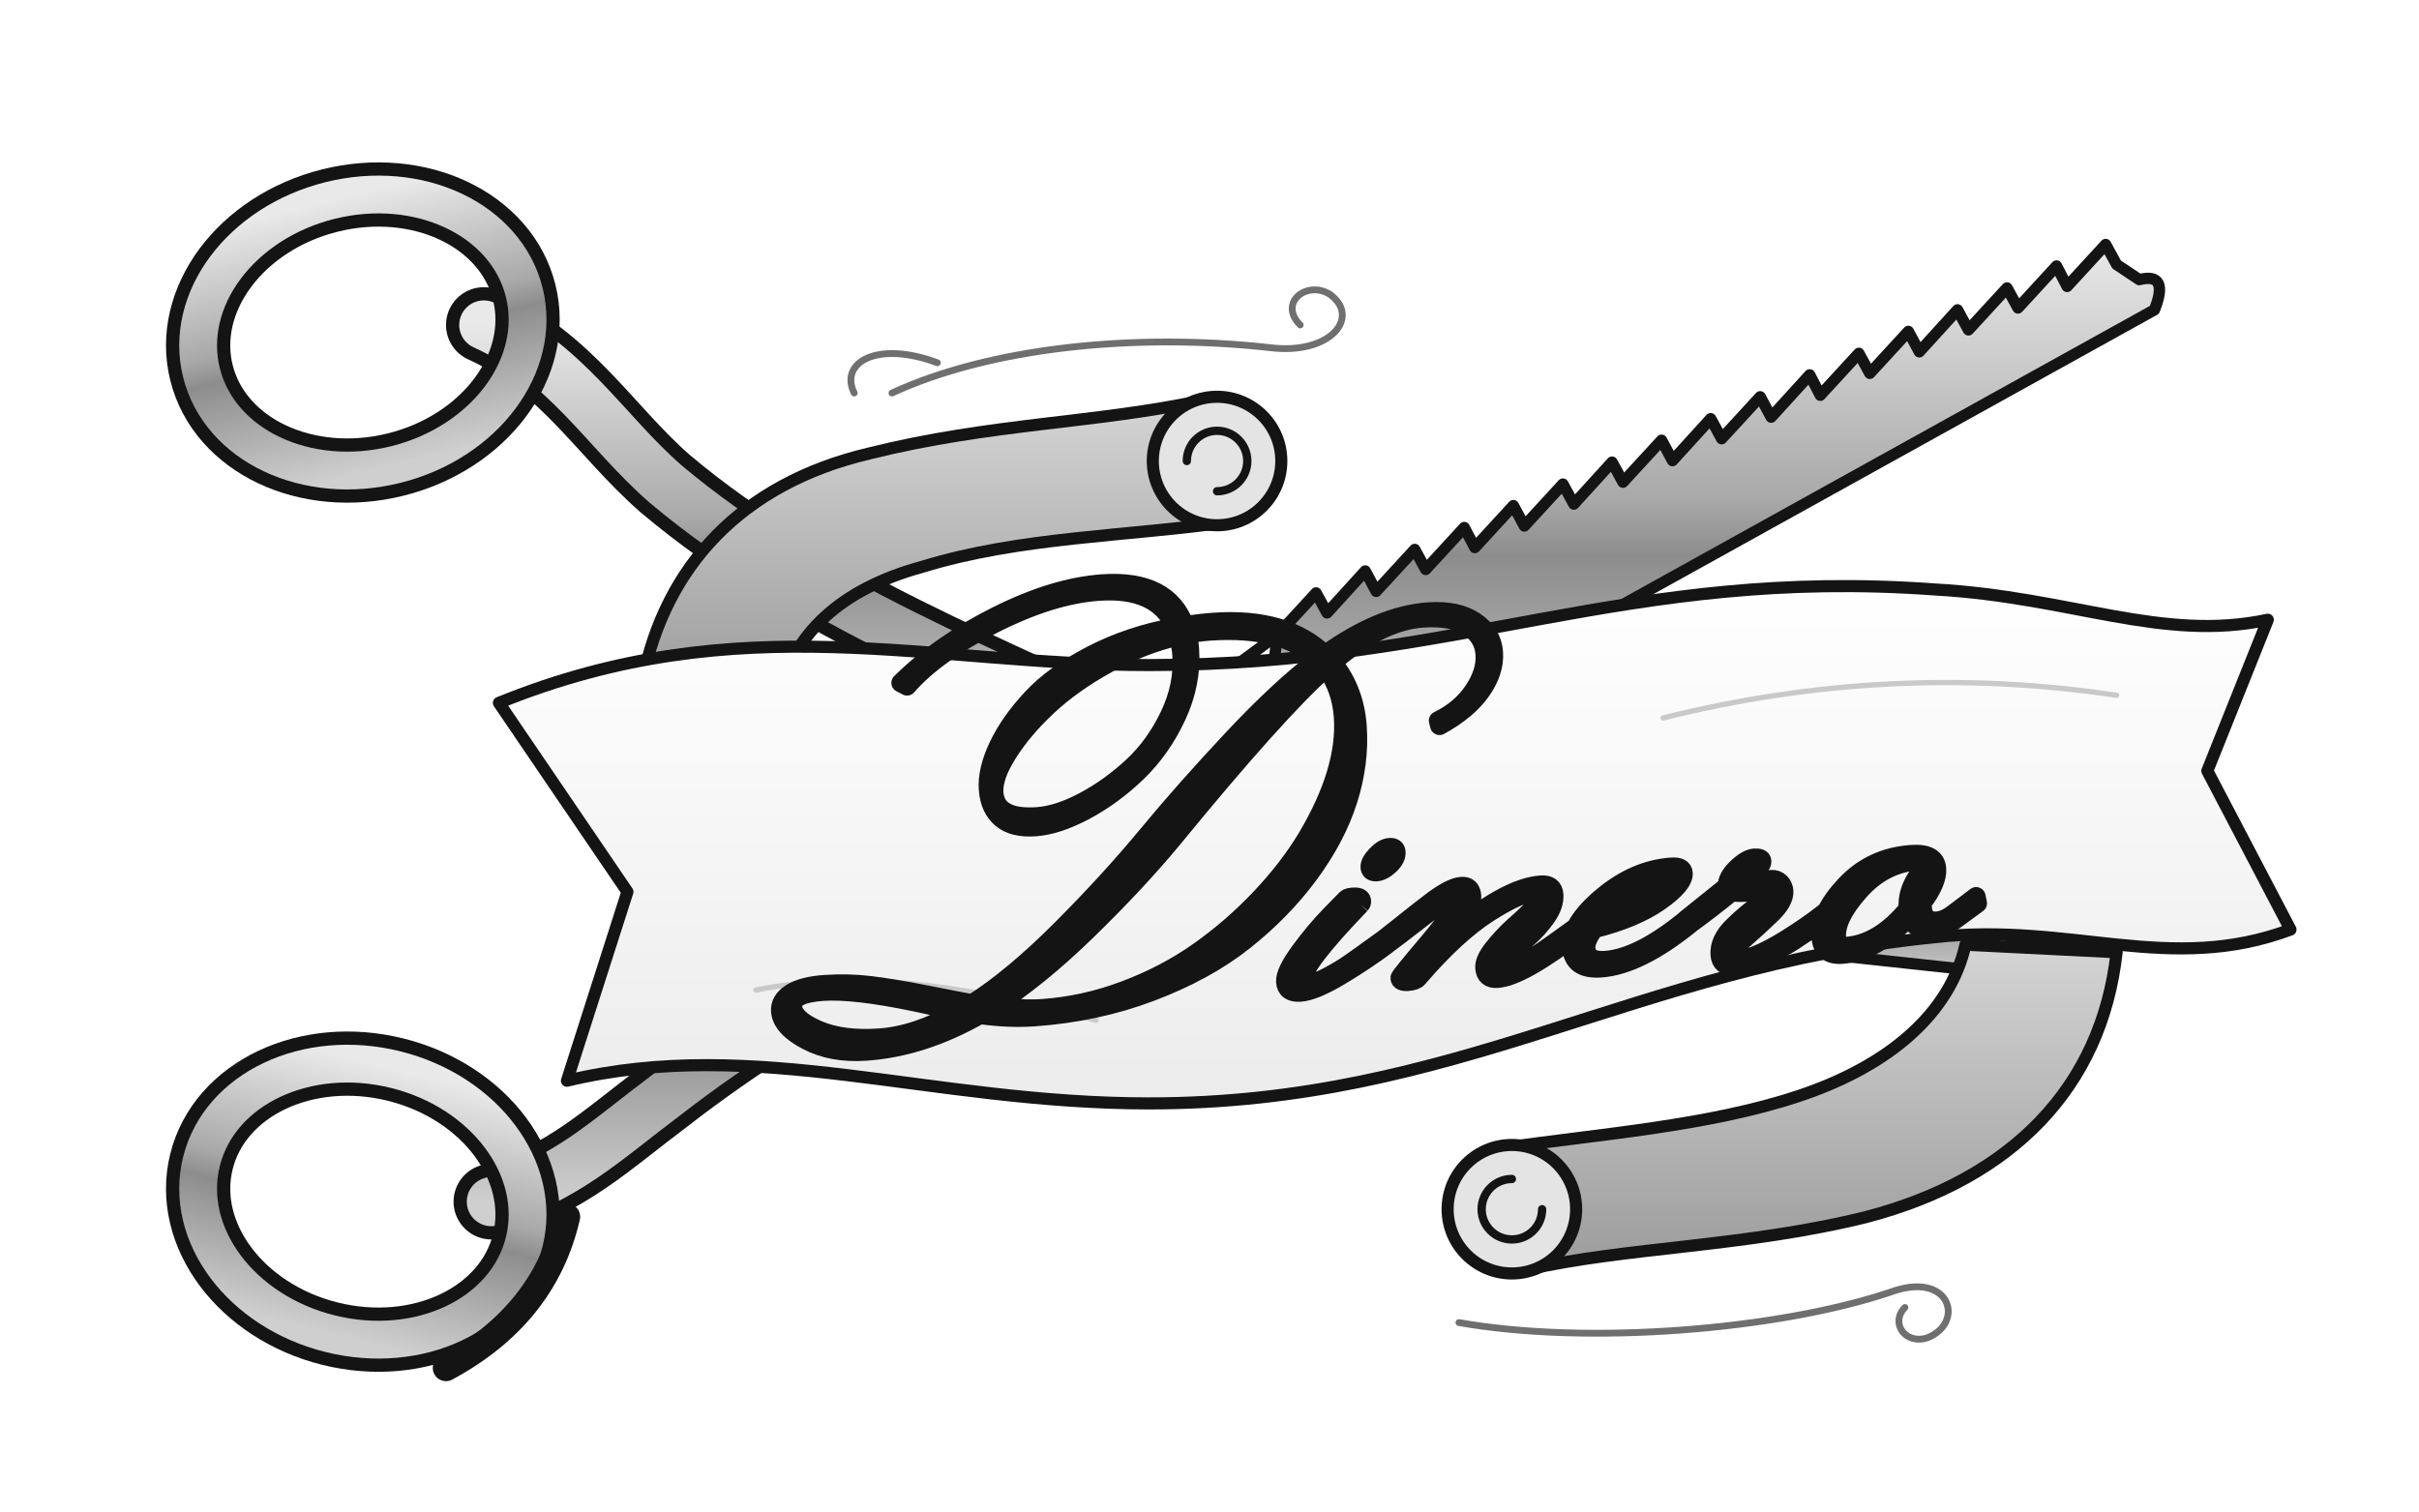
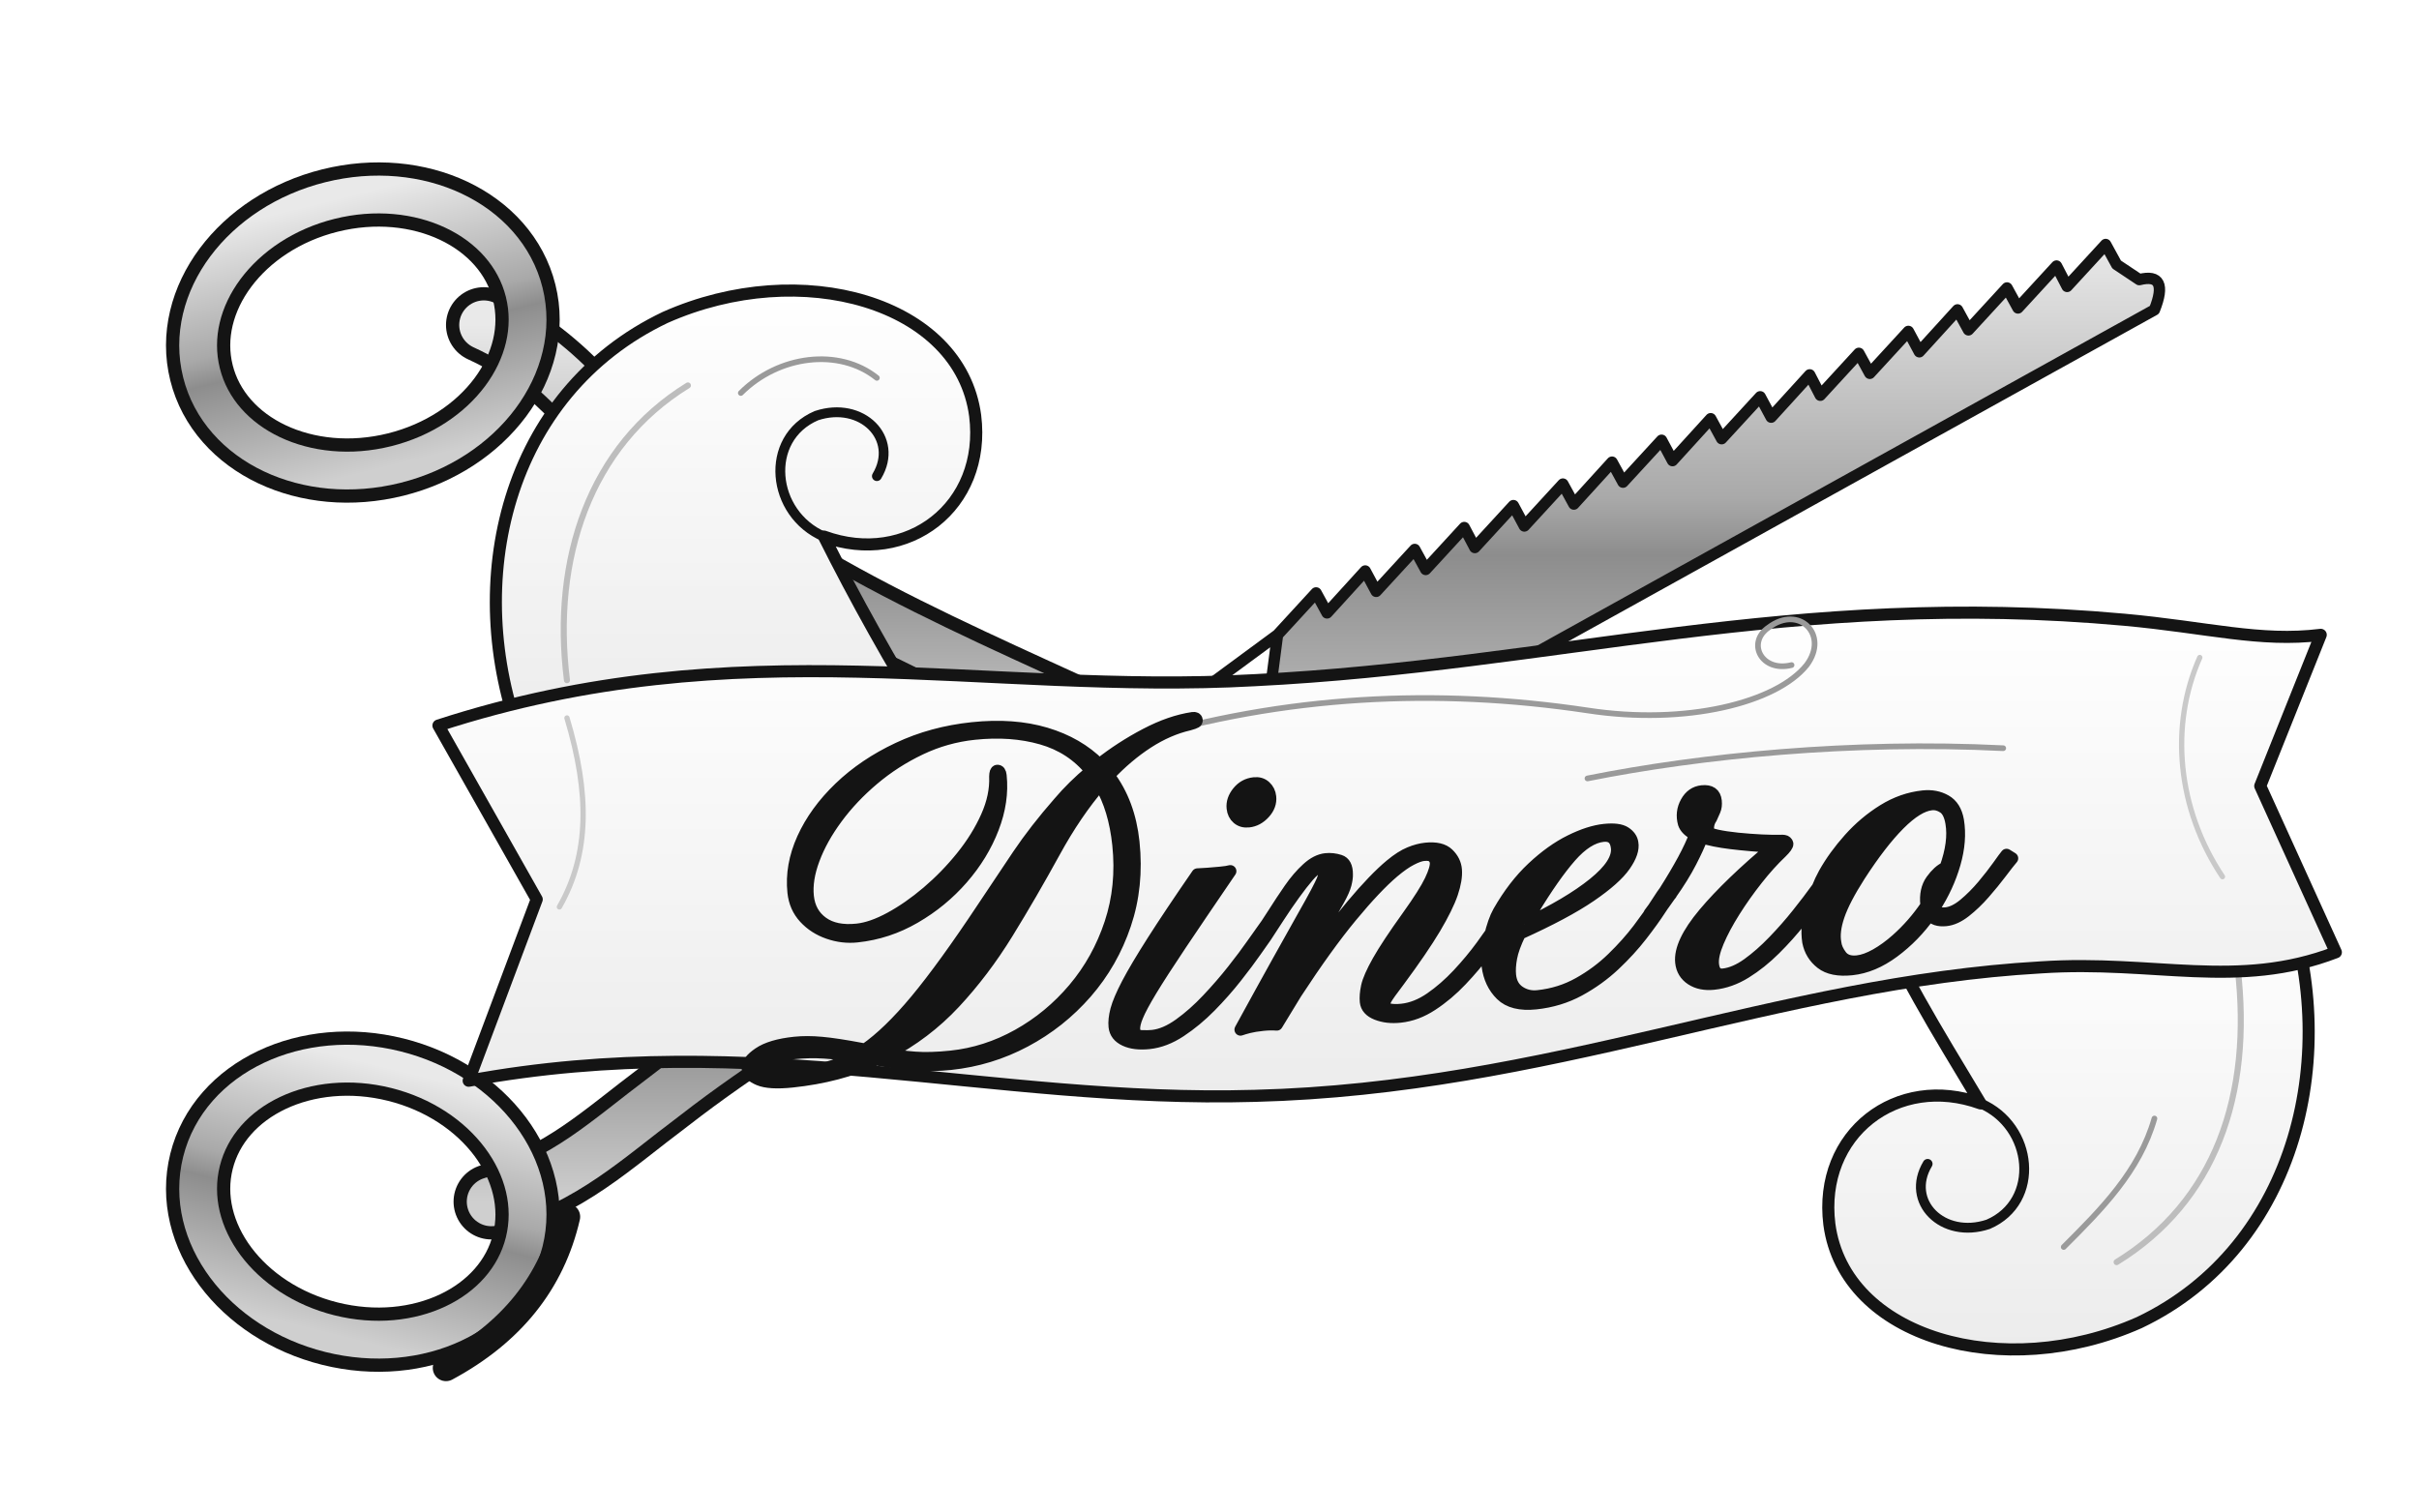
<svg xmlns="http://www.w3.org/2000/svg" viewBox="0 0 640 400" role="img" aria-label="Barbershop Dinero">
  <defs>
    <linearGradient id="staal" x1="0" y1="0" x2="0" y2="1">
      <stop offset="0" stop-color="#e9e9e9" />
      <stop offset=".45" stop-color="#a9a9a9" />
      <stop offset=".55" stop-color="#8d8d8d" />
      <stop offset="1" stop-color="#cfcfcf" />
    </linearGradient>
    <linearGradient id="lint" x1="0" y1="0" x2="0" y2="1">
      <stop offset="0" stop-color="#ffffff" />
      <stop offset="1" stop-color="#ececec" />
    </linearGradient>
    <linearGradient id="lintschaduw" x1="0" y1="0" x2="0" y2="1">
      <stop offset="0" stop-color="#d4d4d4" />
      <stop offset="1" stop-color="#9c9c9c" />
    </linearGradient>
  </defs>
  <g id="schaar" stroke="#141414" stroke-width="3" stroke-linejoin="round" stroke-linecap="round">
    <g id="schaar-b">
      <path d="M300,214 L548,250 Q560,254 552,260 L330,236 Z" fill="url(#staal)" />
      <path d="M308,200 C262,178 214,160 176,128 C160,114 150,96 128,86" fill="none" stroke-width="20" />
      <path d="M308,200 C262,178 214,160 176,128 C160,114 150,96 128,86" fill="none" stroke="url(#staal)" stroke-width="13" />
      <ellipse cx="96" cy="88" rx="44" ry="36" fill="none" stroke-width="17" transform="rotate(-14 96 88)" />
      <ellipse cx="96" cy="88" rx="44" ry="36" fill="none" stroke="url(#staal)" stroke-width="10" transform="rotate(-14 96 88)" />
    </g>
    <g id="schaar-a">
      <path d="M300,196 L338,168 M338.0,168.0 L348.2,156.9 L351.1,162.2 L361.2,151.1 L364.1,156.5 L374.3,145.4 L377.2,150.7 L387.4,139.6 L390.2,144.9 L400.4,133.8 L403.3,139.2 L413.5,128.1 L416.4,133.4 L426.5,122.3 L429.4,127.6 L439.6,116.5 L442.5,121.9 L452.6,110.8 L455.5,116.1 L465.7,105.0 L468.6,110.4 L478.8,99.2 L481.6,104.6 L491.8,93.5 L494.7,98.8 L504.9,87.7 L507.8,93.1 L517.9,82.0 L520.8,87.3 L531.0,76.2 L533.9,81.5 L544.1,70.4 L546.9,75.8 L557.1,64.7 L560.0,70.0 L566,74 Q574,72 570,82 L332,214 Z" fill="url(#staal)" />
      <path d="M306,214 C262,236 212,262 176,290 C160,302 150,312 130,318" fill="none" stroke-width="20" />
      <path d="M306,214 C262,236 212,262 176,290 C160,302 150,312 130,318" fill="none" stroke="url(#staal)" stroke-width="13" />
      <ellipse cx="96" cy="318" rx="44" ry="36" fill="none" stroke-width="17" transform="rotate(14 96 318)" />
      <ellipse cx="96" cy="318" rx="44" ry="36" fill="none" stroke="url(#staal)" stroke-width="10" transform="rotate(14 96 318)" />
      <path d="M150,322 q-6,26 -32,40" fill="none" stroke-width="7" />
    </g>
    <circle cx="306" cy="206" r="9" fill="#ddd" />
  </g>
  <g id="lintgroep" stroke="#141414" stroke-width="3.2" stroke-linejoin="round" stroke-linecap="round">
-     <path d="M170,180 C176,150 196,128 230,120 C262,112 290,112 318,106 L326,138 C298,142 270,142 244,150 C222,156 210,168 206,184 Z" fill="url(#lintschaduw)" />
-     <circle cx="322" cy="122" r="17" fill="#e4e4e4" />
-     <path d="M322,122 m-8,0 a8,8 0 1,1 8,8" fill="none" stroke-width="2.2" />
-     <path d="M560,252 C556,288 532,312 494,322 C462,330 430,330 404,336 L396,304 C424,300 452,298 476,290 C500,282 516,268 520,250 Z" fill="url(#lintschaduw)" />
-     <circle cx="400" cy="320" r="17" fill="#e4e4e4" />
-     <path d="M400,320 m8,0 a8,8 0 1,1 -8,-8" fill="none" stroke-width="2.2" />
-     <path d="M132,186 C196,160 246,176 304,176 C386,176 430,150 512,156 C548,158 572,170 600,164           L584,204 L606,246 C574,258 548,244 512,248 C432,256 386,292 304,292 C246,292 200,274 150,286           L166,236 Z" fill="url(#lint)" />
+     <path d="M138,196 C122,154 134,104 176,84 C212,68 254,80 258,110 C261,134 240,150 218,142 C226,158 236,176 246,192 Z" fill="url(#lint)" />
+     <path d="M218,142 C204,136 202,116 216,110 C228,106 238,116 232,126" fill="none" stroke-width="2.6" />
+     <path d="M150,180 C146,148 156,118 182,102" fill="none" stroke="#bdbdbd" stroke-width="1.6" />
+     <path d="M604,236 C620,278 608,330 566,350 C530,366 488,354 484,324 C481,300 502,284 524,292 C512,272 502,256 496,240 Z" fill="url(#lint)" />
+     <path d="M524,292 C538,298 540,318 526,324 C514,328 504,318 510,308" fill="none" stroke-width="2.6" />
+     <path d="M592,256 C596,290 586,318 560,334" fill="none" stroke="#bdbdbd" stroke-width="1.6" />
+     <path d="M116,192 C196,166 260,184 332,180 C412,176 474,156 562,164 C584,166 598,170 614,168           L598,208 L618,252 C592,262 570,254 540,256 C470,260 410,288 332,290 C262,292 200,272 124,286           L142,238 Z" fill="url(#lint)" />
+     <path d="M150,190 C156,210 156,226 148,240" fill="none" stroke="#c9c9c9" stroke-width="1.4" />
+     <path d="M582,174 C574,192 576,214 588,232" fill="none" stroke="#c9c9c9" stroke-width="1.4" />
  </g>
-   <g class="krul" fill="none" stroke="#6f6f6f" stroke-width="1.8" stroke-linecap="round">
-     <path d="M236,104 C262,92 300,88 336,92 C352,94 360,84 352,78 C346,74 338,80 344,86" />
-     <path d="M248,96 C232,90 222,96 226,104" />
-     <path d="M386,350 C420,356 470,352 500,342 C516,336 520,350 510,354 C504,356 500,350 504,346" />
+   <g class="krul" fill="none" stroke="#9a9a9a" stroke-width="1.5" stroke-linecap="round">
+     <path d="M300,196 C340,184 380,182 420,188 C446,192 470,186 478,176 C484,168 476,160 468,166 C462,170 466,178 474,176" />
+     <path d="M420,206 C450,200 490,196 530,198" />
+     <path d="M196,104 C206,94 222,92 232,100" />
+     <path d="M546,330 C556,320 566,310 570,296" />
  </g>
-   <g class="krul" fill="none" stroke="#c9c9c9" stroke-width="1.4" stroke-linecap="round">
-     <path d="M440,190 C480,180 520,178 560,184" />
-     <path d="M200,262 C230,256 260,262 290,270" />
-   </g>
-   <g id="woord" transform="translate(206.7,258) rotate(-4 159.3 0)">
-     <path d="M11.04-5.98Q2.81-5.98 2.81-2.56Q2.81 0.85 9.09 4.09Q15.37 7.32 25.19 7.32Q35.01 7.32 46.60 1.71Q43.55 0.98 35.26-1.46Q19.28-5.98 11.04-5.98M59.90-55.27Q59.90-48.19 70.88-48.19Q76.49-48.19 83.57-51.36Q90.65-54.53 96.99-59.66Q103.33-64.78 107.66-72.47Q112-80.15 112-88.21Q112-90.77 111.39-93.21Q101.87-91.74 92.17-87.23Q82.47-82.72 75.58-77.10Q68.69-71.49 64.29-65.51Q59.90-59.54 59.90-55.27M55.88 1.10Q63.44 2.56 68.81 2.56Q79.79 2.56 90.83-0.73Q101.87-4.03 111.02-9.58Q120.17-15.13 128.16-22.45Q136.15-29.77 141.64-37.58Q153.48-54.66 153.48-68.81Q153.48-76.37 149.82-82.11Q136.27-71.74 106.14-39.77Q95.77-28.91 81.92-17.20Q68.08-5.49 55.88 1.10M91.26-106.51Q78.69-106.51 62.83-99.80Q46.97-93.09 38.92-85.03L37.33-86.01Q48.43-95.53 64.05-101.99Q79.67-108.46 92.35-108.46Q109.68-108.46 113.34-95.89Q117.24-96.26 121.15-96.26Q140.18-96.26 149.82-85.64Q165.07-95.04 177.88-95.04Q185.56-95.04 189.95-91.62Q194.35-88.21 194.35-83.14Q194.35-78.08 190.38-73.20Q186.42-68.32 178.73-64.78L178.49-66.12Q184.59-68.56 188.31-73.32Q192.03-78.08 192.03-82.78Q192.03-87.47 188.06-90.46Q184.10-93.45 176.17-93.45Q165.19-93.45 151.65-83.45Q157.01-75.88 157.01-66.12Q157.01-56.36 153.17-46.73Q149.33-37.09 141.52-27.94Q133.71-18.79 123.10-11.53Q112.48-4.27 97.66 0.18Q82.84 4.64 66.37 4.64Q59.66 4.64 52.09 3.05Q36.36 10.61 21.35 10.61Q12.32 10.61 5.92 6.65Q-0.49 2.68-0.49-1.59Q-0.49-4.39 2.62-6.10Q5.73-7.81 11.71-7.81Q17.69-7.81 23.55-6.71Q29.40-5.61 38.61-3.11Q47.82-0.61 50.26 0Q61.49-6.10 75.09-17.93Q88.69-29.77 99.49-41.11Q110.29-52.46 123.83-65.03Q137.37-77.59 147.86-84.42Q139.32-93.94 119.80-93.94Q116.75-93.94 113.83-93.57Q114.19-91.74 114.19-89.55Q114.19-80.64 109.56-72.22Q104.92-63.81 98.09-58.07Q91.26-52.34 83.63-48.92Q76.01-45.51 70.15-45.51Q64.29-45.51 61.37-48.37Q58.44-51.24 58.44-56.30Q58.44-61.37 61.91-67.53Q65.39-73.69 71.67-79.54Q77.96-85.40 88.27-89.85Q98.58-94.31 110.78-95.65Q106.87-106.51 91.26-106.51M164.94-32.21Q164.94-30.50 162.99-28.91Q161.04-27.33 159.39-27.33Q157.75-27.33 157.75-28.67Q157.75-30.01 159.70-31.78Q161.65-33.55 163.30-33.55Q164.94-33.55 164.94-32.21M154.57-19.03Q138.10-4.15 138.10-0.37Q138.10 0.85 139.75 0.85Q141.40 0.85 144.69-0.61Q147.99-2.07 150.55-3.60Q153.11-5.12 156.71-7.38Q160.31-9.64 160.55-9.76L160.80-7.93Q155.18-4.27 147.99-0.61Q140.79 3.05 137.07 3.05Q133.35 3.05 133.35 0Q133.35-2.56 137.74-7.75Q142.13-12.93 146.52-16.84L150.91-20.74Q151.52-21.23 153.23-21.11Q154.94-20.98 154.94-19.89Q154.94-19.40 154.57-19.03M181.54-21.96Q184.10-21.96 184.10-19.21Q184.10-16.47 180.19-11.22Q194.10-20.86 202.52-20.86Q205.81-20.86 205.81-18.06Q205.81-15.25 203.37-12.26Q200.93-9.27 198.01-7.08Q190.20-1.46 190.20 0Q190.20 0.85 191.60 0.85Q193 0.85 196.30-0.61Q199.59-2.07 202.15-3.60Q204.72-5.12 208.32-7.38Q211.91-9.64 212.16-9.76L212.40-7.93Q195.93 3.05 189.34 3.05Q186.17 3.05 186.17 0Q186.17-2.07 188.80-4.94Q191.42-7.81 194.47-10.25Q202.89-16.59 202.89-18.67Q202.89-19.28 201.54-19.28Q197.03-19.28 188.12-14.40Q179.22-9.52 168.36 1.46Q167.63 2.20 165.62 2.20Q163.60 2.20 163.60 1.10Q163.60 0.73 172.02-7.93Q180.44-16.59 180.44-19.15Q180.44-19.76 179.65-19.76Q178.85-19.76 176.35-18.18Q173.85-16.59 168.67-13.12Q163.48-9.64 159.82-7.32L159.45-9.03Q161.28-10.25 164.46-12.44Q167.63-14.64 169.70-16.04Q171.78-17.45 174.22-19.03Q178.97-21.96 181.54-21.96M237.17-20.50Q237.17-21.47 235.22-21.47Q233.26-21.47 227.29-17.75Q221.31-14.03 217.16-9.76Q225.33-11.10 231.25-14.70Q237.17-18.30 237.17-20.50M213.26-3.29Q213.26 0.24 218.14 0.24Q227.41 0.24 241.19-9.76L241.44-7.93Q227.04 2.20 216.79 2.20Q209.47 2.20 209.47-3.90Q209.47-10 218.56-16.59Q227.65-23.18 237.29-23.18Q240.34-23.18 240.34-21.35Q240.34-18.42 233.57-14.33Q226.80-10.25 215.82-8.30Q213.26-5.37 213.26-3.29M257.66-17.32L263.40-18.06Q264.86-18.06 265.72-17.08Q266.57-16.10 266.57-14.76Q266.57-12.08 262.79-8.91Q259.01-5.73 255.29-2.93Q251.56-0.12 251.56 1.59Q251.56 2.56 253.15 2.56Q258.40 2.56 269.13-3.54Q273.77-6.10 279.01-9.76L279.26-7.93Q275.11-5.25 269.99-2.44Q267.06-0.61 261.45 1.77Q255.83 4.15 252.17 4.15Q248.51 4.15 248.51 0.85Q248.51-2.93 252.42-6.28Q256.32-9.64 260.17-11.89Q264.01-14.15 264.01-15.37Q264.01-15.74 263.15-15.74L256.32-15.13Q254.37-15.13 252.78-15.49Q246.93-11.35 240.46-7.32L240.10-9.03L251.69-17.08Q251.81-19.40 254.61-21.72Q257.42-24.03 259.37-24.03Q261.32-24.03 261.32-23Q261.32-21.96 259.01-20.37Q256.69-18.79 256.69-18.06Q256.69-17.32 257.66-17.32M281.94 0.98Q290.73 0.98 299.02-7.81L299.02-7.93Q299.02-13.79 304.63-18.91Q304.27-20.25 302.56-20.25Q293.53-20.25 286.58-13.48Q279.62-6.71 279.62-1.59Q279.62 0.98 281.94 0.98M300.85-22.08Q307.32-22.08 307.32-17.81Q307.32-14.15 302.80-9.03L302.80-8.05Q302.80-4.03 306.34-4.03Q308.54-4.03 311.22-5.86L317.20-9.76L317.44-7.93L311.83-4.39Q307.93-1.83 304.21-1.83Q300.49-1.83 299.27-5.61Q289.51 3.05 280.72 3.05Q275.48 3.05 275.48-1.95Q275.48-8.30 282.92-15.19Q290.36-22.08 300.85-22.08" fill="#141414" stroke="#141414" stroke-width="5" stroke-linejoin="round" />
+   <g id="woord" transform="translate(362,226) rotate(-6) scale(1.2966) translate(-130.5,33.6)">
+     <path d="M8.79 0.29Q4.05 0.29 2.03-0.83Q0-1.95 0-3.32Q0-4.74 2.59-6.13Q5.18-7.52 10.06-7.52Q12.60-7.52 15.55-6.93Q18.51-6.35 23.58-4.83Q23.73-4.79 23.88-4.76Q24.02-4.74 24.22-4.64Q29.30-7.42 35.62-13.57Q41.94-19.73 51.22-30.96Q55.42-36.04 59.42-40.82Q63.43-45.61 68.85-50.63Q72.02-53.66 76.03-56.35Q72.61-61.62 66.65-64.01Q60.69-66.41 53.13-66.41Q47.31-66.41 41.85-64.48Q36.38-62.55 31.67-59.35Q26.95-56.15 23.39-52.25Q19.82-48.34 17.85-44.36Q15.87-40.38 15.87-36.96Q15.87-33.45 18.29-31.30Q20.70-29.15 25.15-29.15Q28.17-29.15 32.13-30.79Q36.08-32.42 40.23-35.25Q44.38-38.09 47.97-41.70Q51.56-45.31 53.88-49.32Q56.20-53.32 56.45-57.28Q56.59-58.40 56.98-58.40Q57.57-58.40 57.57-57.37Q57.57-52.10 54.88-46.85Q52.20-41.60 47.58-37.30Q42.97-33.01 37.13-30.40Q31.30-27.78 25-27.78Q22.02-27.78 19.26-29.08Q16.50-30.37 14.77-32.69Q13.04-35.01 13.04-38.09Q13.04-43.55 16.11-48.80Q19.19-54.05 24.66-58.30Q30.13-62.55 37.35-65.06Q44.58-67.58 52.83-67.58Q61.28-67.58 67.63-64.94Q73.97-62.30 77.83-57.52Q82.62-60.55 87.92-62.65Q93.21-64.75 97.80-64.94Q98.54-64.94 98.54-64.45Q98.54-64.16 98.29-64.04Q98.05-63.92 96.92-63.72Q92.53-63.18 88.11-60.94Q83.69-58.69 79.49-55.08Q83.11-49.07 83.11-41.02Q83.11-32.03 79.66-24.51Q76.22-16.99 70.29-11.47Q64.36-5.96 56.86-2.93Q49.37 0.10 41.26 0.10Q37.60 0.10 34.23-0.49Q30.86-1.07 26.27-2.39Q18.36 0.29 8.79 0.29M41.50-1.37Q48.68-1.37 55.54-4.30Q62.40-7.23 67.92-12.52Q73.44-17.82 76.71-25.05Q79.98-32.28 79.98-40.82Q79.98-48.19 77.59-53.42Q72.02-48.19 66.85-40.72Q61.23-32.62 55.57-25.27Q49.90-17.92 43.36-12.23Q36.82-6.54 28.56-3.27Q31.10-2.49 34.16-1.93Q37.21-1.37 41.50-1.37M9.62-1.27Q12.94-1.27 15.94-1.73Q18.95-2.20 22.02-3.56Q18.80-4.39 15.84-4.91Q12.89-5.42 9.72-5.42Q5.57-5.42 3.47-4.79Q1.37-4.15 1.37-3.32Q1.37-1.27 9.62-1.27M106.93-42.77Q105.57-42.77 104.76-43.63Q103.96-44.48 103.96-45.80Q103.96-47.51 105.40-48.95Q106.84-50.39 108.84-50.39Q110.21-50.39 111.01-49.49Q111.82-48.58 111.82-47.31Q111.82-45.51 110.28-44.14Q108.74-42.77 106.93-42.77M81.98 0.10Q79 0.10 77.17-1Q75.34-2.10 75.34-3.96Q75.34-5.42 76.07-7.35Q76.81-9.28 78.88-12.40Q80.96-15.53 84.94-20.53Q88.92-25.54 95.41-33.11Q95.85-33.06 97.51-33.01Q99.17-32.96 100.10-32.96Q100.93-32.96 101.34-32.98Q101.76-33.01 102.15-33.06Q95.02-24.66 90.50-19.24Q85.99-13.82 83.54-10.60Q81.10-7.37 80.18-5.66Q79.25-3.96 79.25-2.93Q79.25-1.66 80.62-1.46Q81.98-1.27 82.81-1.27Q85.45-1.27 88.57-3.05Q91.70-4.83 94.80-7.50Q97.90-10.16 100.56-12.89Q103.22-15.62 104.93-17.60Q106.64-19.58 106.93-19.87L107.91-18.99Q107.37-18.41 105.57-16.31Q103.76-14.21 101.07-11.45Q98.39-8.69 95.19-6.05Q91.99-3.42 88.60-1.66Q85.21 0.10 81.98 0.10M133.50 0.10Q130.81 0.10 128.83-0.93Q126.86-1.95 126.86-3.66Q126.86-4.98 127.44-6.76Q128.03-8.54 130.25-11.67Q132.47-14.79 137.26-20.17Q141.11-24.51 142.58-26.90Q144.04-29.30 144.04-30.47Q144.04-31.15 143.55-31.69Q143.07-32.23 141.70-32.23Q140.72-32.23 139.09-31.59Q137.45-30.96 135.21-29.44Q131.35-26.81 125.73-21.31Q120.12-15.82 112.84-6.88L108.30-0.93Q107.03-1.17 105.47-1.17Q103.71-1.17 102.56-1Q101.42-0.83 100.83-0.68Q106.30-8.59 109.96-13.79Q113.62-18.99 115.84-22.12Q118.07-25.24 119.17-26.88Q120.26-28.52 120.65-29.22Q121.04-29.93 121.09-30.37Q121.19-31.79 120.02-31.79Q119.34-31.79 117.87-30.42Q116.41-29.05 114.58-27Q112.74-24.95 110.99-22.78Q109.23-20.61 107.91-18.99Q107.57-18.80 107.03-19.24Q106.74-19.68 106.88-19.82Q108.30-21.34 110.08-23.61Q111.87-25.88 113.82-28.15Q115.77-30.42 117.82-31.93Q119.87-33.45 121.78-33.45Q123.19-33.45 124.58-32.84Q125.98-32.23 125.73-29.93Q125.68-29.15 125.24-27.95Q124.80-26.76 123.49-24.90L113.23-10.64L113.48-10.11Q121.09-18.70 126.20-23.61Q131.30-28.52 134.81-30.86Q137.16-32.42 138.94-32.93Q140.72-33.45 142.24-33.45Q145.41-33.45 146.70-31.91Q148-30.37 147.95-28.52Q147.90-26.56 146.66-23.85Q145.41-21.14 142.41-17.11Q139.40-13.09 133.98-7.18Q131.49-4.54 130.98-3.78Q130.47-3.03 130.47-2.39Q130.47-1.90 131.47-1.59Q132.47-1.27 133.98-1.27Q136.96-1.27 140.09-2.98Q143.21-4.69 146.17-7.25Q149.12-9.81 151.56-12.50Q154-15.19 155.64-17.24Q157.28-19.29 157.76-19.82L158.79-18.99Q158.20-18.36 156.52-16.26Q154.83-14.16 152.29-11.40Q149.76-8.64 146.68-6.01Q143.60-3.37 140.23-1.64Q136.87 0.10 133.50 0.10M161.33 0.29Q156.54 0.29 154.49-2.20Q152.44-4.69 152.34-8.30Q152.29-10.94 153.42-14.16Q154.54-17.38 155.76-19.09Q159.38-24.12 163.57-27.29Q167.77-30.47 171.80-31.96Q175.83-33.45 178.91-33.45Q181.88-33.45 183.08-32.47Q184.28-31.49 184.33-30.22Q184.47-28.32 182.30-25.81Q180.13-23.29 174.71-20.36Q169.29-17.43 159.57-14.21Q157.86-11.47 157.28-9.50Q156.69-7.52 156.69-5.96Q156.69-3.66 158.23-2.39Q159.77-1.12 161.87-1.12Q166.46-1.12 170.48-2.86Q174.51-4.59 177.86-7.23Q181.20-9.86 183.74-12.57Q186.28-15.28 187.89-17.31Q189.50-19.34 190.04-19.82L191.06-18.99Q190.33-18.36 188.60-16.21Q186.87-14.06 184.20-11.28Q181.54-8.50 178.08-5.86Q174.61-3.22 170.39-1.46Q166.16 0.29 161.33 0.29M160.69-15.92Q170.17-19.24 175.63-22.78Q181.10-26.32 181.10-29.54Q181.10-32.28 178.56-32.28Q175.29-32.28 171.48-28.76Q167.68-25.24 162.60-18.55Q161.52-17.19 160.69-15.92M197.85 0.10Q195.12 0.10 193.41-1.29Q191.70-2.69 191.70-4.93Q191.70-8.84 197.41-14.36Q203.13-19.87 212.89-26.42Q207.91-27.25 204.32-28.08Q200.73-28.91 198.58-29.88Q197.61-27.93 195.75-25.10Q193.90-22.27 191.02-18.99Q189.06-16.70 188.09-15.77Q187.11-14.84 186.74-14.67Q186.38-14.50 186.33-14.40Q186.18-14.36 186.16-14.70Q186.13-15.04 186.18-15.23Q186.18-15.43 186.91-16.16Q187.65-16.89 189.99-19.82Q192.43-22.90 194.34-25.68Q196.24-28.47 197.27-30.57Q195.51-31.69 195.21-33.06Q194.82-35.40 196.14-37.30Q197.46-39.21 199.56-39.21Q202.15-39.21 202.15-36.96Q202.15-35.84 201.71-35.06Q201.27-34.28 200.83-33.54Q199.95-32.52 199.95-30.96Q199.95-30.47 201.64-29.91Q203.32-29.35 205.79-28.83Q208.25-28.32 210.64-27.95Q213.04-27.59 214.40-27.49Q215.33-27.44 215.55-27.17Q215.77-26.90 215.77-26.76Q215.77-26.27 214.36-25.15Q211.67-23.10 208.84-20.19Q206.01-17.29 203.56-14.18Q201.12-11.08 199.61-8.35Q198.10-5.62 198.10-3.86Q198.10-1.56 199.95-1.56Q202.34-1.56 205.18-3.17Q208.01-4.79 210.91-7.23Q213.82-9.67 216.38-12.28Q218.95-14.89 220.80-16.97Q222.66-19.04 223.39-19.82L224.37-18.99Q223.29-17.97 221.31-15.75Q219.34-13.53 216.70-10.82Q214.06-8.11 210.96-5.62Q207.86-3.12 204.54-1.51Q201.22 0.10 197.85 0.10M226.17 0.10Q222.07 0.10 220.12-1.78Q218.16-3.66 217.92-6.40Q217.77-9.72 219.31-13.53Q220.85-17.33 222.66-19.92Q225.05-23.29 228.47-26.39Q231.88-29.49 235.96-31.47Q240.04-33.45 244.34-33.45Q246.92-33.45 248.80-32.10Q250.68-30.76 250.88-27.83Q251.12-23.68 249.27-19.12Q247.41-14.55 244.24-10.64Q244.58-9.23 246.44-9.23Q248.24-9.23 250.39-10.67Q252.54-12.11 254.57-14.06Q256.59-16.02 258.06-17.68Q259.52-19.34 260.01-19.82L261.08-18.99Q260.16-18.12 258.45-16.28Q256.74-14.45 254.66-12.52Q252.59-10.60 250.42-9.23Q248.24-7.86 246.34-7.86Q243.99-7.86 243.16-9.33Q239.55-5.22 235.03-2.56Q230.52 0.10 226.17 0.10M227.44-1.37Q229.15-1.37 231.40-2.34Q233.64-3.32 235.89-4.93Q239.65-7.62 242.68-11.23L242.68-11.43Q242.68-14.45 244.26-16.24Q245.85-18.02 247.36-18.51Q249.76-23.49 249.51-27.44Q249.37-29.83 248.27-30.76Q247.17-31.69 245.85-31.69Q243.02-31.69 238.89-28.34Q234.77-25 229.69-18.70Q226.07-14.16 224.63-11.04Q223.19-7.91 223.39-5.62Q223.39-4.30 224.29-2.83Q225.20-1.37 227.44-1.37" fill="#141414" stroke="#141414" stroke-width="2.47" stroke-linejoin="round" />
  </g>
</svg>
